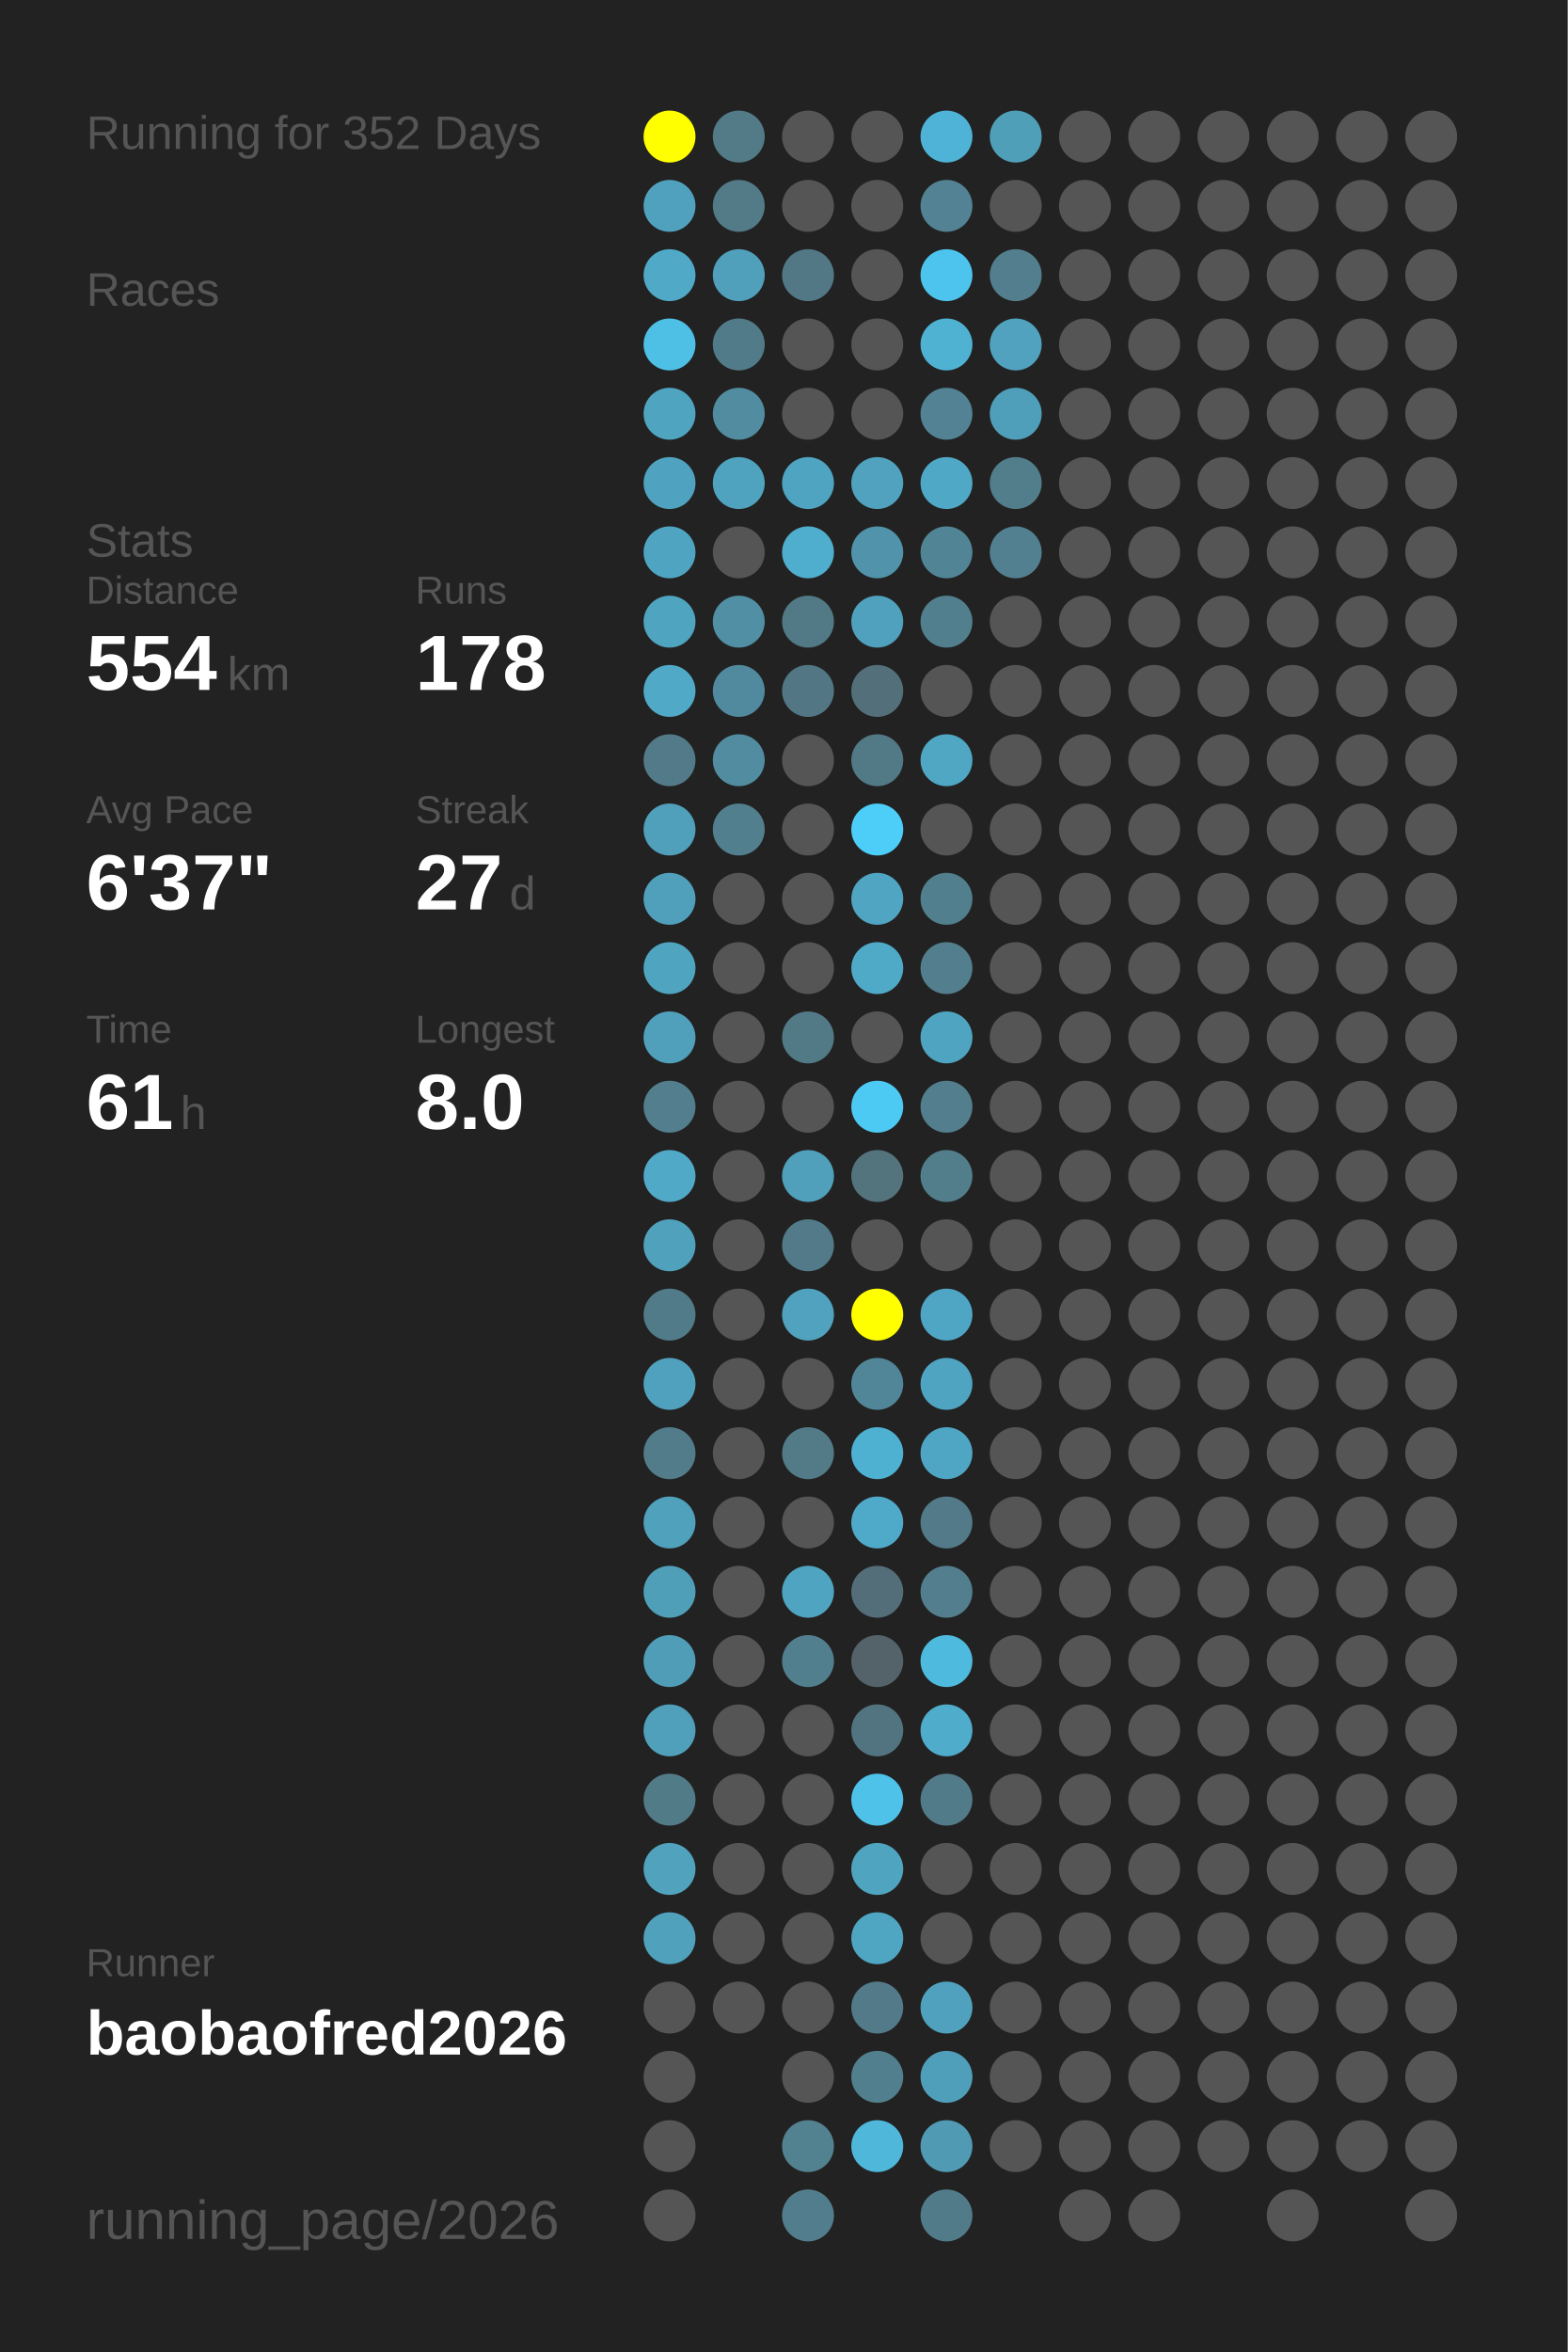
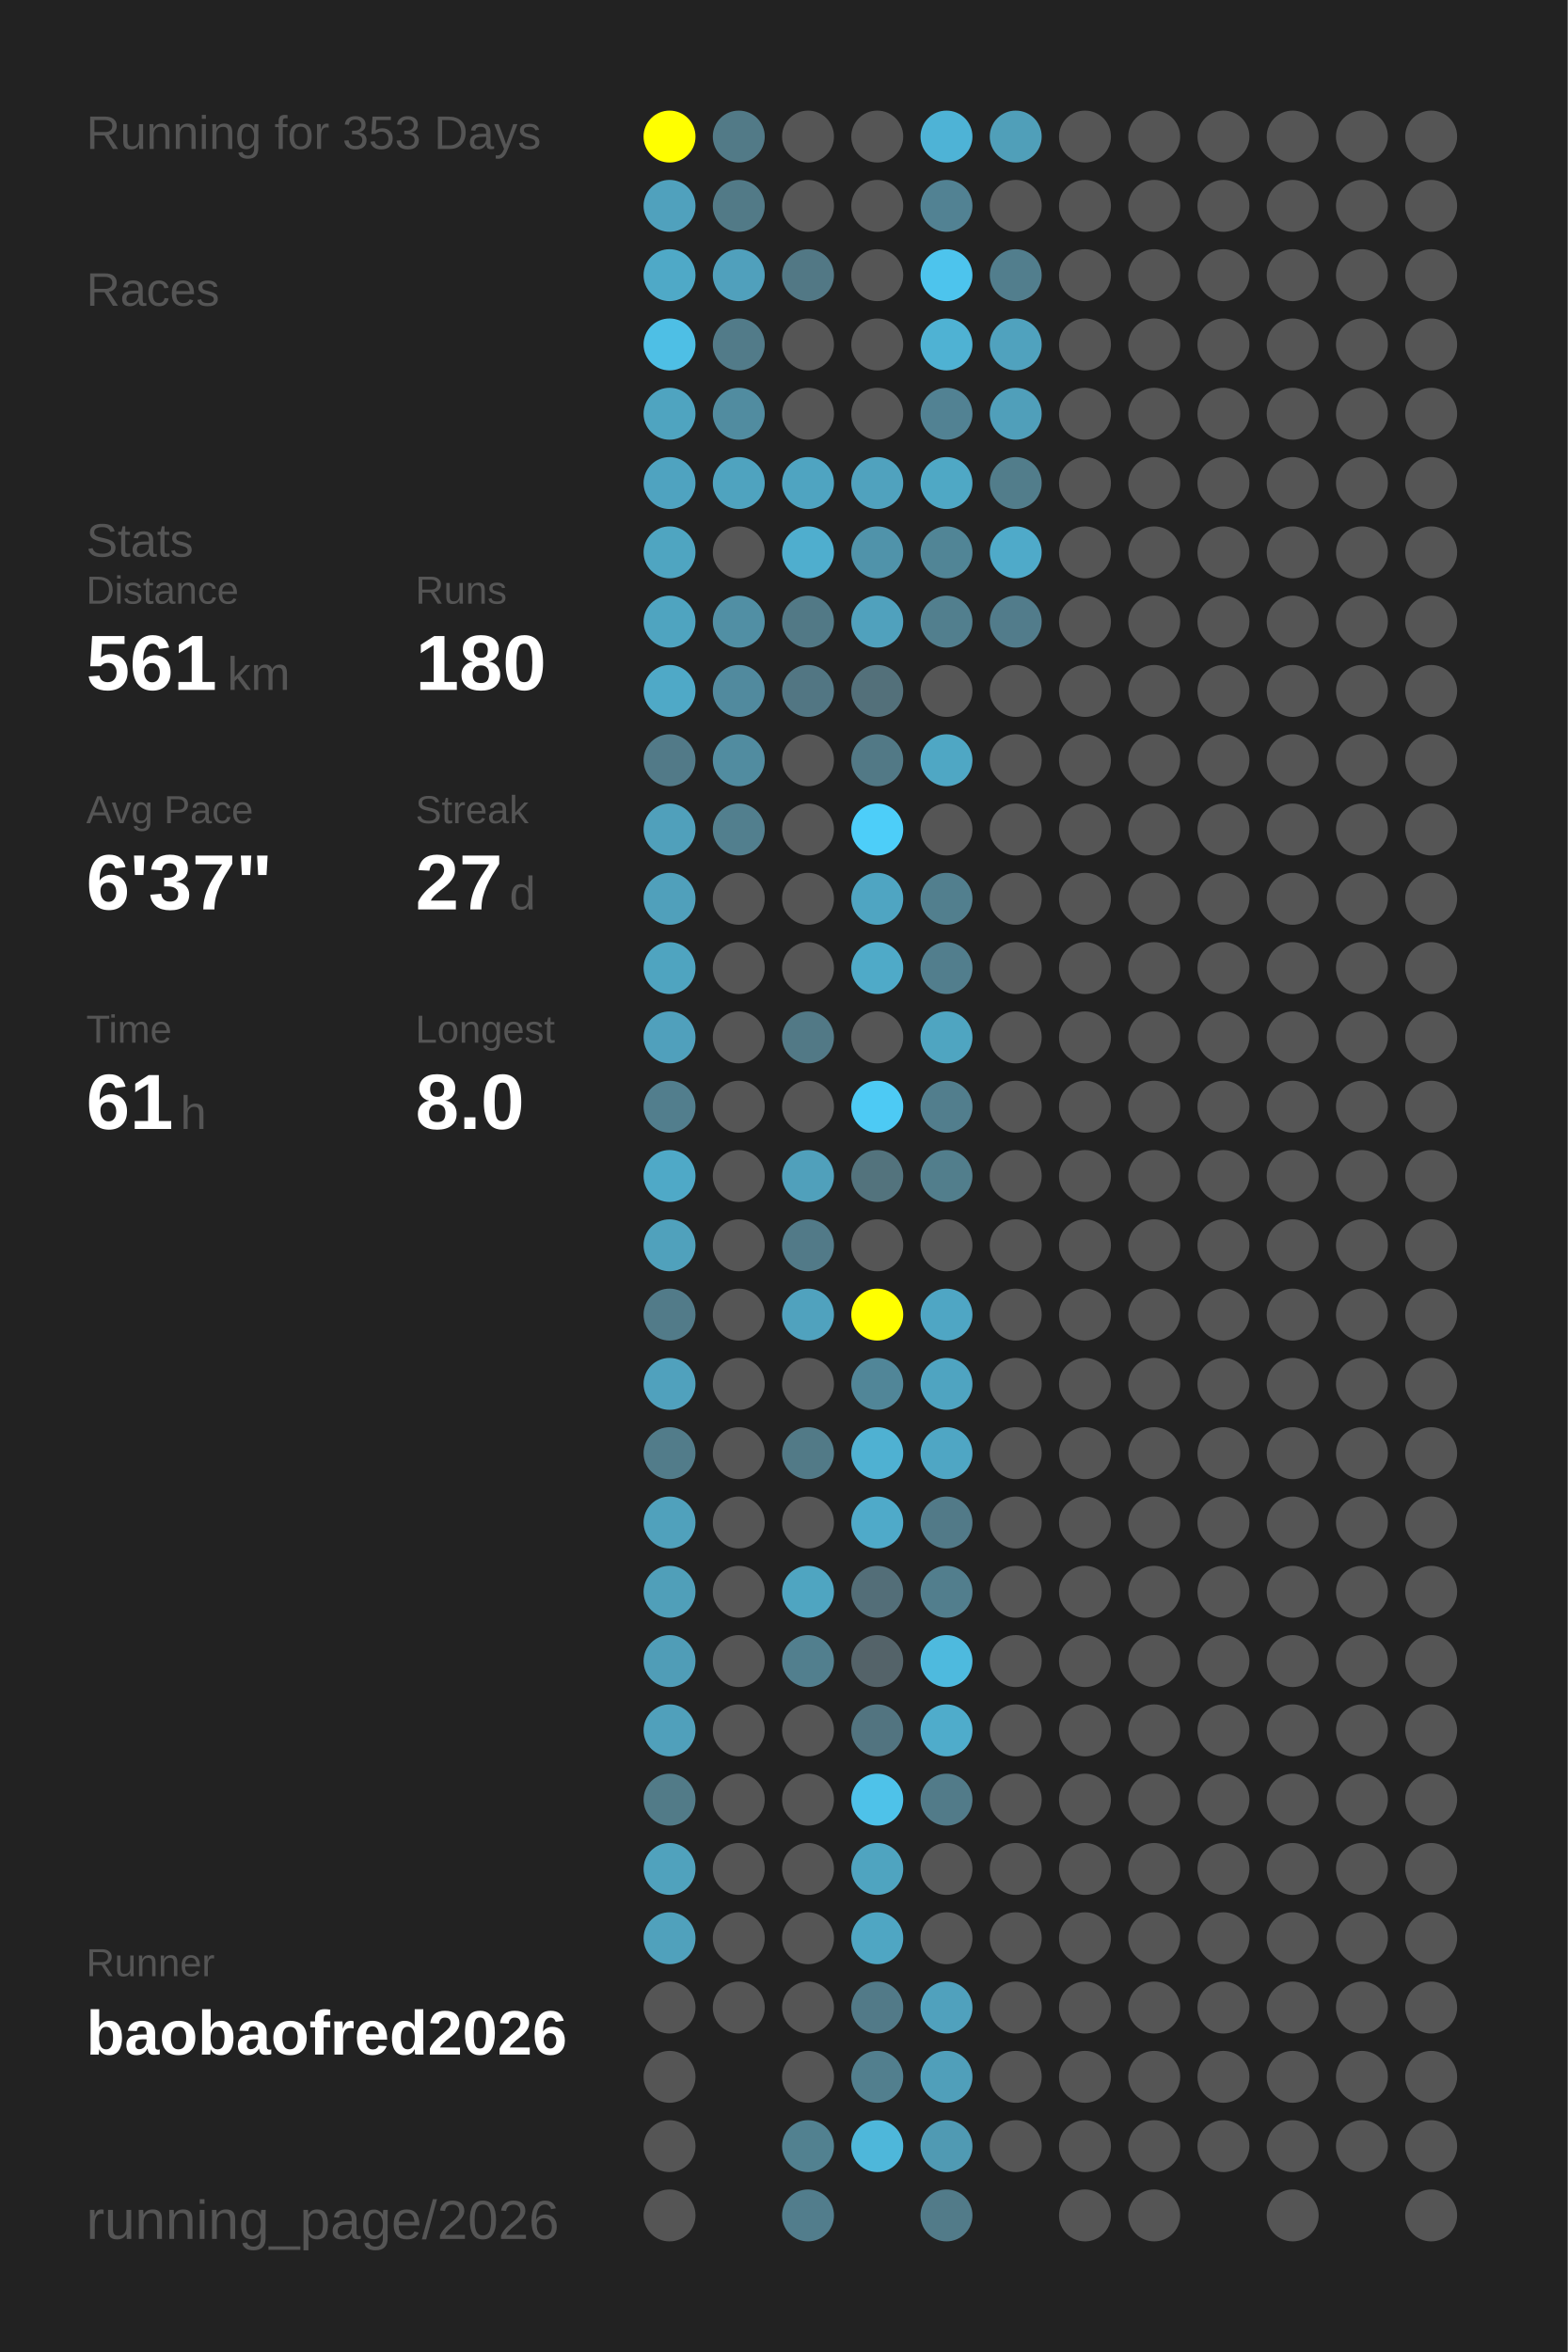
<svg xmlns="http://www.w3.org/2000/svg" baseProfile="full" height="300mm" version="1.1" viewBox="0,0,200,300" width="200mm">
  <defs />
  <rect fill="#222222" height="300" width="200" x="0" y="0" />
-   <text fill="#555555" style="font-size:6px; font-family:Arial;" x="11" y="19">Running for 352 Days</text>
+   <text fill="#555555" style="font-size:6px; font-family:Arial;" x="11" y="19">Running for 353 Days</text>
  <text fill="#555555" style="font-size:6px; font-family:Arial;" x="11" y="39">Races</text>
  <text fill="#555555" style="font-size:6px; font-family:Arial;" x="11" y="71">Stats</text>
  <text fill="#555555" style="font-size:5px; font-family:Arial;" x="11" y="77">Distance</text>
-   <text fill="#FFFFFF" style="font-size:10px; font-family:Arial; font-weight:bold;" x="11" y="88">554</text>
+   <text fill="#FFFFFF" style="font-size:10px; font-family:Arial; font-weight:bold;" x="11" y="88">561</text>
  <text fill="#555555" style="font-size:6px; font-family:Arial;" x="29" y="88">km</text>
  <text fill="#555555" style="font-size:5px; font-family:Arial;" x="53" y="77">Runs</text>
-   <text fill="#FFFFFF" style="font-size:10px; font-family:Arial; font-weight:bold;" x="53" y="88">178</text>
+   <text fill="#FFFFFF" style="font-size:10px; font-family:Arial; font-weight:bold;" x="53" y="88">180</text>
  <text fill="#555555" style="font-size:5px; font-family:Arial;" x="11" y="105">Avg Pace</text>
  <text fill="#FFFFFF" style="font-size:10px; font-family:Arial; font-weight:bold;" x="11" y="116">6'37"</text>
  <text fill="#555555" style="font-size:5px; font-family:Arial;" x="53" y="105">Streak</text>
  <text fill="#FFFFFF" style="font-size:10px; font-family:Arial; font-weight:bold;" x="53" y="116">27</text>
  <text fill="#555555" style="font-size:6px; font-family:Arial;" x="65" y="116">d</text>
  <text fill="#555555" style="font-size:5px; font-family:Arial;" x="11" y="133">Time</text>
  <text fill="#FFFFFF" style="font-size:10px; font-family:Arial; font-weight:bold;" x="11" y="144">61</text>
  <text fill="#555555" style="font-size:6px; font-family:Arial;" x="23" y="144">h</text>
  <text fill="#555555" style="font-size:5px; font-family:Arial;" x="53" y="133">Longest</text>
  <text fill="#FFFFFF" style="font-size:10px; font-family:Arial; font-weight:bold;" x="53" y="144">8.0</text>
  <text fill="#555555" style="font-size:5px; font-family:Arial;" x="11" y="252.065">Runner</text>
  <text fill="#FFFFFF" style="font-size:8px; font-family:Arial; font-weight:bold;" x="11" y="262.065">baobaofred2026</text>
  <text fill="#555555" style="font-size:7px; font-family:Arial;" x="11" y="285.581">running_page/2026</text>
  <circle cx="85.417" cy="17.419" fill="#FFFF00" r="3.312" />
  <circle cx="85.417" cy="26.258" fill="#50a1bd" r="3.312" />
  <circle cx="85.417" cy="35.097" fill="#4fa9c7" r="3.312" />
  <circle cx="85.417" cy="43.935" fill="#4ebfe5" r="3.312" />
  <circle cx="85.417" cy="52.774" fill="#4fa4c0" r="3.312" />
  <circle cx="85.417" cy="61.613" fill="#4fa3c0" r="3.312" />
  <circle cx="85.417" cy="70.452" fill="#4fa5c1" r="3.312" />
  <circle cx="85.417" cy="79.29" fill="#4fa4c0" r="3.312" />
  <circle cx="85.417" cy="88.129" fill="#4fa9c7" r="3.312" />
  <circle cx="85.417" cy="96.968" fill="#527a88" r="3.312" />
  <circle cx="85.417" cy="105.806" fill="#50a0bb" r="3.312" />
  <circle cx="85.417" cy="114.645" fill="#50a0bb" r="3.312" />
  <circle cx="85.417" cy="123.484" fill="#4fa4c0" r="3.312" />
  <circle cx="85.417" cy="132.323" fill="#50a0bc" r="3.312" />
  <circle cx="85.417" cy="141.161" fill="#527e8d" r="3.312" />
  <circle cx="85.417" cy="150" fill="#4fa9c7" r="3.312" />
  <circle cx="85.417" cy="158.839" fill="#50a1bc" r="3.312" />
  <circle cx="85.417" cy="167.677" fill="#527b89" r="3.312" />
  <circle cx="85.417" cy="176.516" fill="#50a1bd" r="3.312" />
  <circle cx="85.417" cy="185.355" fill="#527c8a" r="3.312" />
  <circle cx="85.417" cy="194.194" fill="#50a1bc" r="3.312" />
  <circle cx="85.417" cy="203.032" fill="#509fb9" r="3.312" />
  <circle cx="85.417" cy="211.871" fill="#509db7" r="3.312" />
  <circle cx="85.417" cy="220.71" fill="#50a0bb" r="3.312" />
  <circle cx="85.417" cy="229.548" fill="#527b88" r="3.312" />
  <circle cx="85.417" cy="238.387" fill="#50a2bd" r="3.312" />
  <circle cx="85.417" cy="247.226" fill="#50a1bc" r="3.312" />
  <circle cx="85.417" cy="256.065" fill="#555555" r="3.312" />
  <circle cx="85.417" cy="264.903" fill="#555555" r="3.312" />
  <circle cx="85.417" cy="273.742" fill="#555555" r="3.312" />
  <circle cx="85.417" cy="282.581" fill="#555555" r="3.312" />
  <circle cx="94.25" cy="17.419" fill="#527a87" r="3.312" />
  <circle cx="94.25" cy="26.258" fill="#527a87" r="3.312" />
  <circle cx="94.25" cy="35.097" fill="#50a0bc" r="3.312" />
  <circle cx="94.25" cy="43.935" fill="#527b89" r="3.312" />
  <circle cx="94.25" cy="52.774" fill="#518ca0" r="3.312" />
  <circle cx="94.25" cy="61.613" fill="#4fa3bf" r="3.312" />
  <circle cx="94.25" cy="70.452" fill="#555555" r="3.312" />
  <circle cx="94.25" cy="79.29" fill="#518fa4" r="3.312" />
  <circle cx="94.25" cy="88.129" fill="#518a9e" r="3.312" />
  <circle cx="94.25" cy="96.968" fill="#518ca0" r="3.312" />
  <circle cx="94.25" cy="105.806" fill="#527f8e" r="3.312" />
  <circle cx="94.25" cy="114.645" fill="#555555" r="3.312" />
  <circle cx="94.25" cy="123.484" fill="#555555" r="3.312" />
  <circle cx="94.25" cy="132.323" fill="#555555" r="3.312" />
  <circle cx="94.25" cy="141.161" fill="#555555" r="3.312" />
  <circle cx="94.25" cy="150" fill="#555555" r="3.312" />
  <circle cx="94.25" cy="158.839" fill="#555555" r="3.312" />
  <circle cx="94.25" cy="167.677" fill="#555555" r="3.312" />
  <circle cx="94.25" cy="176.516" fill="#555555" r="3.312" />
  <circle cx="94.25" cy="185.355" fill="#555555" r="3.312" />
  <circle cx="94.25" cy="194.194" fill="#555555" r="3.312" />
  <circle cx="94.25" cy="203.032" fill="#555555" r="3.312" />
  <circle cx="94.25" cy="211.871" fill="#555555" r="3.312" />
  <circle cx="94.25" cy="220.71" fill="#555555" r="3.312" />
  <circle cx="94.25" cy="229.548" fill="#555555" r="3.312" />
  <circle cx="94.25" cy="238.387" fill="#555555" r="3.312" />
  <circle cx="94.25" cy="247.226" fill="#555555" r="3.312" />
  <circle cx="94.25" cy="256.065" fill="#555555" r="3.312" />
  <circle cx="103.083" cy="17.419" fill="#555555" r="3.312" />
  <circle cx="103.083" cy="26.258" fill="#555555" r="3.312" />
  <circle cx="103.083" cy="35.097" fill="#527885" r="3.312" />
  <circle cx="103.083" cy="43.935" fill="#555555" r="3.312" />
  <circle cx="103.083" cy="52.774" fill="#555555" r="3.312" />
  <circle cx="103.083" cy="61.613" fill="#4fa4c1" r="3.312" />
  <circle cx="103.083" cy="70.452" fill="#4faece" r="3.312" />
  <circle cx="103.083" cy="79.29" fill="#527986" r="3.312" />
  <circle cx="103.083" cy="88.129" fill="#527683" r="3.312" />
  <circle cx="103.083" cy="96.968" fill="#555555" r="3.312" />
  <circle cx="103.083" cy="105.806" fill="#555555" r="3.312" />
  <circle cx="103.083" cy="114.645" fill="#555555" r="3.312" />
  <circle cx="103.083" cy="123.484" fill="#555555" r="3.312" />
  <circle cx="103.083" cy="132.323" fill="#527986" r="3.312" />
  <circle cx="103.083" cy="141.161" fill="#555555" r="3.312" />
  <circle cx="103.083" cy="150" fill="#50a0bb" r="3.312" />
  <circle cx="103.083" cy="158.839" fill="#527a88" r="3.312" />
  <circle cx="103.083" cy="167.677" fill="#50a2be" r="3.312" />
  <circle cx="103.083" cy="176.516" fill="#555555" r="3.312" />
  <circle cx="103.083" cy="185.355" fill="#527a87" r="3.312" />
  <circle cx="103.083" cy="194.194" fill="#555555" r="3.312" />
  <circle cx="103.083" cy="203.032" fill="#4fa5c1" r="3.312" />
  <circle cx="103.083" cy="211.871" fill="#527f8e" r="3.312" />
  <circle cx="103.083" cy="220.71" fill="#555555" r="3.312" />
  <circle cx="103.083" cy="229.548" fill="#555555" r="3.312" />
  <circle cx="103.083" cy="238.387" fill="#555555" r="3.312" />
  <circle cx="103.083" cy="247.226" fill="#555555" r="3.312" />
  <circle cx="103.083" cy="256.065" fill="#555555" r="3.312" />
  <circle cx="103.083" cy="264.903" fill="#555555" r="3.312" />
  <circle cx="103.083" cy="273.742" fill="#528190" r="3.312" />
  <circle cx="103.083" cy="282.581" fill="#527d8c" r="3.312" />
  <circle cx="111.917" cy="17.419" fill="#555555" r="3.312" />
  <circle cx="111.917" cy="26.258" fill="#555555" r="3.312" />
  <circle cx="111.917" cy="35.097" fill="#555555" r="3.312" />
  <circle cx="111.917" cy="43.935" fill="#555555" r="3.312" />
  <circle cx="111.917" cy="52.774" fill="#555555" r="3.312" />
  <circle cx="111.917" cy="61.613" fill="#50a2be" r="3.312" />
  <circle cx="111.917" cy="70.452" fill="#5093aa" r="3.312" />
  <circle cx="111.917" cy="79.29" fill="#50a1bd" r="3.312" />
  <circle cx="111.917" cy="88.129" fill="#53707a" r="3.312" />
  <circle cx="111.917" cy="96.968" fill="#527986" r="3.312" />
  <circle cx="111.917" cy="105.806" fill="#4dcef9" r="3.312" />
  <circle cx="111.917" cy="114.645" fill="#4fa5c2" r="3.312" />
  <circle cx="111.917" cy="123.484" fill="#4faac8" r="3.312" />
  <circle cx="111.917" cy="132.323" fill="#555555" r="3.312" />
  <circle cx="111.917" cy="141.161" fill="#4dcaf4" r="3.312" />
  <circle cx="111.917" cy="150" fill="#53737d" r="3.312" />
  <circle cx="111.917" cy="158.839" fill="#555555" r="3.312" />
  <circle cx="111.917" cy="167.677" fill="#FFFF00" r="3.312" />
  <circle cx="111.917" cy="176.516" fill="#518698" r="3.312" />
  <circle cx="111.917" cy="185.355" fill="#4fb1d2" r="3.312" />
  <circle cx="111.917" cy="194.194" fill="#4faac9" r="3.312" />
  <circle cx="111.917" cy="203.032" fill="#536e78" r="3.312" />
  <circle cx="111.917" cy="211.871" fill="#546369" r="3.312" />
  <circle cx="111.917" cy="220.71" fill="#527480" r="3.312" />
  <circle cx="111.917" cy="229.548" fill="#4ec2e9" r="3.312" />
  <circle cx="111.917" cy="238.387" fill="#4fa4c0" r="3.312" />
  <circle cx="111.917" cy="247.226" fill="#4fa6c3" r="3.312" />
  <circle cx="111.917" cy="256.065" fill="#527a88" r="3.312" />
  <circle cx="111.917" cy="264.903" fill="#527f8e" r="3.312" />
  <circle cx="111.917" cy="273.742" fill="#4eb7da" r="3.312" />
  <circle cx="120.75" cy="17.419" fill="#4eb3d6" r="3.312" />
  <circle cx="120.75" cy="26.258" fill="#528293" r="3.312" />
  <circle cx="120.75" cy="35.097" fill="#4dc4ed" r="3.312" />
  <circle cx="120.75" cy="43.935" fill="#4fb2d3" r="3.312" />
  <circle cx="120.75" cy="52.774" fill="#528293" r="3.312" />
  <circle cx="120.75" cy="61.613" fill="#4fa8c5" r="3.312" />
  <circle cx="120.75" cy="70.452" fill="#518596" r="3.312" />
  <circle cx="120.75" cy="79.29" fill="#527f8e" r="3.312" />
  <circle cx="120.75" cy="88.129" fill="#555555" r="3.312" />
  <circle cx="120.75" cy="96.968" fill="#4fa7c4" r="3.312" />
  <circle cx="120.75" cy="105.806" fill="#555555" r="3.312" />
  <circle cx="120.75" cy="114.645" fill="#527f8e" r="3.312" />
  <circle cx="120.75" cy="123.484" fill="#527e8d" r="3.312" />
  <circle cx="120.75" cy="132.323" fill="#4fa5c1" r="3.312" />
  <circle cx="120.75" cy="141.161" fill="#527e8d" r="3.312" />
  <circle cx="120.75" cy="150" fill="#527e8c" r="3.312" />
  <circle cx="120.75" cy="158.839" fill="#555555" r="3.312" />
  <circle cx="120.75" cy="167.677" fill="#4fa6c4" r="3.312" />
  <circle cx="120.75" cy="176.516" fill="#4fa4c1" r="3.312" />
  <circle cx="120.75" cy="185.355" fill="#4fa6c4" r="3.312" />
  <circle cx="120.75" cy="194.194" fill="#527a88" r="3.312" />
  <circle cx="120.75" cy="203.032" fill="#527e8d" r="3.312" />
  <circle cx="120.75" cy="211.871" fill="#4ebade" r="3.312" />
  <circle cx="120.75" cy="220.71" fill="#4faccb" r="3.312" />
  <circle cx="120.75" cy="229.548" fill="#527b89" r="3.312" />
  <circle cx="120.75" cy="238.387" fill="#555555" r="3.312" />
  <circle cx="120.75" cy="247.226" fill="#555555" r="3.312" />
  <circle cx="120.75" cy="256.065" fill="#50a1bd" r="3.312" />
  <circle cx="120.75" cy="264.903" fill="#509fba" r="3.312" />
  <circle cx="120.75" cy="273.742" fill="#509ab3" r="3.312" />
  <circle cx="120.75" cy="282.581" fill="#527b89" r="3.312" />
  <circle cx="129.583" cy="17.419" fill="#509fb9" r="3.312" />
  <circle cx="129.583" cy="26.258" fill="#555555" r="3.312" />
  <circle cx="129.583" cy="35.097" fill="#527e8d" r="3.312" />
  <circle cx="129.583" cy="43.935" fill="#50a2be" r="3.312" />
  <circle cx="129.583" cy="52.774" fill="#509fba" r="3.312" />
  <circle cx="129.583" cy="61.613" fill="#527d8b" r="3.312" />
-   <circle cx="129.583" cy="70.452" fill="#528090" r="3.312" />
-   <circle cx="129.583" cy="79.29" fill="#555555" r="3.312" />
+   <circle cx="129.583" cy="70.452" fill="#4faac9" r="3.312" />
+   <circle cx="129.583" cy="79.29" fill="#527c8b" r="3.312" />
  <circle cx="129.583" cy="88.129" fill="#555555" r="3.312" />
  <circle cx="129.583" cy="96.968" fill="#555555" r="3.312" />
  <circle cx="129.583" cy="105.806" fill="#555555" r="3.312" />
  <circle cx="129.583" cy="114.645" fill="#555555" r="3.312" />
  <circle cx="129.583" cy="123.484" fill="#555555" r="3.312" />
  <circle cx="129.583" cy="132.323" fill="#555555" r="3.312" />
  <circle cx="129.583" cy="141.161" fill="#555555" r="3.312" />
  <circle cx="129.583" cy="150" fill="#555555" r="3.312" />
  <circle cx="129.583" cy="158.839" fill="#555555" r="3.312" />
  <circle cx="129.583" cy="167.677" fill="#555555" r="3.312" />
  <circle cx="129.583" cy="176.516" fill="#555555" r="3.312" />
  <circle cx="129.583" cy="185.355" fill="#555555" r="3.312" />
  <circle cx="129.583" cy="194.194" fill="#555555" r="3.312" />
  <circle cx="129.583" cy="203.032" fill="#555555" r="3.312" />
  <circle cx="129.583" cy="211.871" fill="#555555" r="3.312" />
  <circle cx="129.583" cy="220.71" fill="#555555" r="3.312" />
  <circle cx="129.583" cy="229.548" fill="#555555" r="3.312" />
  <circle cx="129.583" cy="238.387" fill="#555555" r="3.312" />
  <circle cx="129.583" cy="247.226" fill="#555555" r="3.312" />
  <circle cx="129.583" cy="256.065" fill="#555555" r="3.312" />
  <circle cx="129.583" cy="264.903" fill="#555555" r="3.312" />
  <circle cx="129.583" cy="273.742" fill="#555555" r="3.312" />
  <circle cx="138.417" cy="17.419" fill="#555555" r="3.312" />
  <circle cx="138.417" cy="26.258" fill="#555555" r="3.312" />
  <circle cx="138.417" cy="35.097" fill="#555555" r="3.312" />
  <circle cx="138.417" cy="43.935" fill="#555555" r="3.312" />
  <circle cx="138.417" cy="52.774" fill="#555555" r="3.312" />
  <circle cx="138.417" cy="61.613" fill="#555555" r="3.312" />
  <circle cx="138.417" cy="70.452" fill="#555555" r="3.312" />
  <circle cx="138.417" cy="79.29" fill="#555555" r="3.312" />
  <circle cx="138.417" cy="88.129" fill="#555555" r="3.312" />
  <circle cx="138.417" cy="96.968" fill="#555555" r="3.312" />
  <circle cx="138.417" cy="105.806" fill="#555555" r="3.312" />
  <circle cx="138.417" cy="114.645" fill="#555555" r="3.312" />
  <circle cx="138.417" cy="123.484" fill="#555555" r="3.312" />
  <circle cx="138.417" cy="132.323" fill="#555555" r="3.312" />
  <circle cx="138.417" cy="141.161" fill="#555555" r="3.312" />
  <circle cx="138.417" cy="150" fill="#555555" r="3.312" />
  <circle cx="138.417" cy="158.839" fill="#555555" r="3.312" />
  <circle cx="138.417" cy="167.677" fill="#555555" r="3.312" />
  <circle cx="138.417" cy="176.516" fill="#555555" r="3.312" />
  <circle cx="138.417" cy="185.355" fill="#555555" r="3.312" />
  <circle cx="138.417" cy="194.194" fill="#555555" r="3.312" />
  <circle cx="138.417" cy="203.032" fill="#555555" r="3.312" />
  <circle cx="138.417" cy="211.871" fill="#555555" r="3.312" />
  <circle cx="138.417" cy="220.71" fill="#555555" r="3.312" />
  <circle cx="138.417" cy="229.548" fill="#555555" r="3.312" />
  <circle cx="138.417" cy="238.387" fill="#555555" r="3.312" />
  <circle cx="138.417" cy="247.226" fill="#555555" r="3.312" />
  <circle cx="138.417" cy="256.065" fill="#555555" r="3.312" />
  <circle cx="138.417" cy="264.903" fill="#555555" r="3.312" />
  <circle cx="138.417" cy="273.742" fill="#555555" r="3.312" />
  <circle cx="138.417" cy="282.581" fill="#555555" r="3.312" />
  <circle cx="147.25" cy="17.419" fill="#555555" r="3.312" />
  <circle cx="147.25" cy="26.258" fill="#555555" r="3.312" />
  <circle cx="147.25" cy="35.097" fill="#555555" r="3.312" />
  <circle cx="147.25" cy="43.935" fill="#555555" r="3.312" />
  <circle cx="147.25" cy="52.774" fill="#555555" r="3.312" />
  <circle cx="147.25" cy="61.613" fill="#555555" r="3.312" />
  <circle cx="147.25" cy="70.452" fill="#555555" r="3.312" />
  <circle cx="147.25" cy="79.29" fill="#555555" r="3.312" />
  <circle cx="147.25" cy="88.129" fill="#555555" r="3.312" />
  <circle cx="147.25" cy="96.968" fill="#555555" r="3.312" />
  <circle cx="147.25" cy="105.806" fill="#555555" r="3.312" />
  <circle cx="147.25" cy="114.645" fill="#555555" r="3.312" />
  <circle cx="147.25" cy="123.484" fill="#555555" r="3.312" />
  <circle cx="147.25" cy="132.323" fill="#555555" r="3.312" />
  <circle cx="147.25" cy="141.161" fill="#555555" r="3.312" />
  <circle cx="147.25" cy="150" fill="#555555" r="3.312" />
  <circle cx="147.25" cy="158.839" fill="#555555" r="3.312" />
  <circle cx="147.25" cy="167.677" fill="#555555" r="3.312" />
  <circle cx="147.25" cy="176.516" fill="#555555" r="3.312" />
  <circle cx="147.25" cy="185.355" fill="#555555" r="3.312" />
  <circle cx="147.25" cy="194.194" fill="#555555" r="3.312" />
  <circle cx="147.25" cy="203.032" fill="#555555" r="3.312" />
  <circle cx="147.25" cy="211.871" fill="#555555" r="3.312" />
  <circle cx="147.25" cy="220.71" fill="#555555" r="3.312" />
  <circle cx="147.25" cy="229.548" fill="#555555" r="3.312" />
  <circle cx="147.25" cy="238.387" fill="#555555" r="3.312" />
  <circle cx="147.25" cy="247.226" fill="#555555" r="3.312" />
  <circle cx="147.25" cy="256.065" fill="#555555" r="3.312" />
  <circle cx="147.25" cy="264.903" fill="#555555" r="3.312" />
  <circle cx="147.25" cy="273.742" fill="#555555" r="3.312" />
  <circle cx="147.25" cy="282.581" fill="#555555" r="3.312" />
  <circle cx="156.083" cy="17.419" fill="#555555" r="3.312" />
  <circle cx="156.083" cy="26.258" fill="#555555" r="3.312" />
  <circle cx="156.083" cy="35.097" fill="#555555" r="3.312" />
  <circle cx="156.083" cy="43.935" fill="#555555" r="3.312" />
  <circle cx="156.083" cy="52.774" fill="#555555" r="3.312" />
  <circle cx="156.083" cy="61.613" fill="#555555" r="3.312" />
  <circle cx="156.083" cy="70.452" fill="#555555" r="3.312" />
  <circle cx="156.083" cy="79.29" fill="#555555" r="3.312" />
  <circle cx="156.083" cy="88.129" fill="#555555" r="3.312" />
  <circle cx="156.083" cy="96.968" fill="#555555" r="3.312" />
  <circle cx="156.083" cy="105.806" fill="#555555" r="3.312" />
  <circle cx="156.083" cy="114.645" fill="#555555" r="3.312" />
  <circle cx="156.083" cy="123.484" fill="#555555" r="3.312" />
  <circle cx="156.083" cy="132.323" fill="#555555" r="3.312" />
  <circle cx="156.083" cy="141.161" fill="#555555" r="3.312" />
  <circle cx="156.083" cy="150" fill="#555555" r="3.312" />
  <circle cx="156.083" cy="158.839" fill="#555555" r="3.312" />
  <circle cx="156.083" cy="167.677" fill="#555555" r="3.312" />
  <circle cx="156.083" cy="176.516" fill="#555555" r="3.312" />
  <circle cx="156.083" cy="185.355" fill="#555555" r="3.312" />
  <circle cx="156.083" cy="194.194" fill="#555555" r="3.312" />
  <circle cx="156.083" cy="203.032" fill="#555555" r="3.312" />
  <circle cx="156.083" cy="211.871" fill="#555555" r="3.312" />
  <circle cx="156.083" cy="220.71" fill="#555555" r="3.312" />
  <circle cx="156.083" cy="229.548" fill="#555555" r="3.312" />
  <circle cx="156.083" cy="238.387" fill="#555555" r="3.312" />
  <circle cx="156.083" cy="247.226" fill="#555555" r="3.312" />
  <circle cx="156.083" cy="256.065" fill="#555555" r="3.312" />
  <circle cx="156.083" cy="264.903" fill="#555555" r="3.312" />
  <circle cx="156.083" cy="273.742" fill="#555555" r="3.312" />
  <circle cx="164.917" cy="17.419" fill="#555555" r="3.312" />
  <circle cx="164.917" cy="26.258" fill="#555555" r="3.312" />
  <circle cx="164.917" cy="35.097" fill="#555555" r="3.312" />
  <circle cx="164.917" cy="43.935" fill="#555555" r="3.312" />
  <circle cx="164.917" cy="52.774" fill="#555555" r="3.312" />
  <circle cx="164.917" cy="61.613" fill="#555555" r="3.312" />
  <circle cx="164.917" cy="70.452" fill="#555555" r="3.312" />
  <circle cx="164.917" cy="79.29" fill="#555555" r="3.312" />
  <circle cx="164.917" cy="88.129" fill="#555555" r="3.312" />
  <circle cx="164.917" cy="96.968" fill="#555555" r="3.312" />
  <circle cx="164.917" cy="105.806" fill="#555555" r="3.312" />
  <circle cx="164.917" cy="114.645" fill="#555555" r="3.312" />
  <circle cx="164.917" cy="123.484" fill="#555555" r="3.312" />
  <circle cx="164.917" cy="132.323" fill="#555555" r="3.312" />
  <circle cx="164.917" cy="141.161" fill="#555555" r="3.312" />
  <circle cx="164.917" cy="150" fill="#555555" r="3.312" />
  <circle cx="164.917" cy="158.839" fill="#555555" r="3.312" />
  <circle cx="164.917" cy="167.677" fill="#555555" r="3.312" />
  <circle cx="164.917" cy="176.516" fill="#555555" r="3.312" />
  <circle cx="164.917" cy="185.355" fill="#555555" r="3.312" />
  <circle cx="164.917" cy="194.194" fill="#555555" r="3.312" />
  <circle cx="164.917" cy="203.032" fill="#555555" r="3.312" />
  <circle cx="164.917" cy="211.871" fill="#555555" r="3.312" />
  <circle cx="164.917" cy="220.71" fill="#555555" r="3.312" />
  <circle cx="164.917" cy="229.548" fill="#555555" r="3.312" />
  <circle cx="164.917" cy="238.387" fill="#555555" r="3.312" />
  <circle cx="164.917" cy="247.226" fill="#555555" r="3.312" />
  <circle cx="164.917" cy="256.065" fill="#555555" r="3.312" />
  <circle cx="164.917" cy="264.903" fill="#555555" r="3.312" />
  <circle cx="164.917" cy="273.742" fill="#555555" r="3.312" />
  <circle cx="164.917" cy="282.581" fill="#555555" r="3.312" />
  <circle cx="173.75" cy="17.419" fill="#555555" r="3.312" />
  <circle cx="173.75" cy="26.258" fill="#555555" r="3.312" />
  <circle cx="173.75" cy="35.097" fill="#555555" r="3.312" />
  <circle cx="173.75" cy="43.935" fill="#555555" r="3.312" />
  <circle cx="173.75" cy="52.774" fill="#555555" r="3.312" />
  <circle cx="173.75" cy="61.613" fill="#555555" r="3.312" />
  <circle cx="173.75" cy="70.452" fill="#555555" r="3.312" />
  <circle cx="173.75" cy="79.29" fill="#555555" r="3.312" />
  <circle cx="173.75" cy="88.129" fill="#555555" r="3.312" />
  <circle cx="173.75" cy="96.968" fill="#555555" r="3.312" />
  <circle cx="173.75" cy="105.806" fill="#555555" r="3.312" />
  <circle cx="173.75" cy="114.645" fill="#555555" r="3.312" />
  <circle cx="173.75" cy="123.484" fill="#555555" r="3.312" />
  <circle cx="173.75" cy="132.323" fill="#555555" r="3.312" />
  <circle cx="173.75" cy="141.161" fill="#555555" r="3.312" />
  <circle cx="173.75" cy="150" fill="#555555" r="3.312" />
  <circle cx="173.75" cy="158.839" fill="#555555" r="3.312" />
  <circle cx="173.75" cy="167.677" fill="#555555" r="3.312" />
  <circle cx="173.75" cy="176.516" fill="#555555" r="3.312" />
  <circle cx="173.75" cy="185.355" fill="#555555" r="3.312" />
  <circle cx="173.75" cy="194.194" fill="#555555" r="3.312" />
  <circle cx="173.75" cy="203.032" fill="#555555" r="3.312" />
  <circle cx="173.75" cy="211.871" fill="#555555" r="3.312" />
  <circle cx="173.75" cy="220.71" fill="#555555" r="3.312" />
  <circle cx="173.75" cy="229.548" fill="#555555" r="3.312" />
  <circle cx="173.75" cy="238.387" fill="#555555" r="3.312" />
  <circle cx="173.75" cy="247.226" fill="#555555" r="3.312" />
  <circle cx="173.75" cy="256.065" fill="#555555" r="3.312" />
  <circle cx="173.75" cy="264.903" fill="#555555" r="3.312" />
  <circle cx="173.75" cy="273.742" fill="#555555" r="3.312" />
  <circle cx="182.583" cy="17.419" fill="#555555" r="3.312" />
  <circle cx="182.583" cy="26.258" fill="#555555" r="3.312" />
  <circle cx="182.583" cy="35.097" fill="#555555" r="3.312" />
  <circle cx="182.583" cy="43.935" fill="#555555" r="3.312" />
  <circle cx="182.583" cy="52.774" fill="#555555" r="3.312" />
  <circle cx="182.583" cy="61.613" fill="#555555" r="3.312" />
  <circle cx="182.583" cy="70.452" fill="#555555" r="3.312" />
  <circle cx="182.583" cy="79.29" fill="#555555" r="3.312" />
  <circle cx="182.583" cy="88.129" fill="#555555" r="3.312" />
  <circle cx="182.583" cy="96.968" fill="#555555" r="3.312" />
  <circle cx="182.583" cy="105.806" fill="#555555" r="3.312" />
  <circle cx="182.583" cy="114.645" fill="#555555" r="3.312" />
  <circle cx="182.583" cy="123.484" fill="#555555" r="3.312" />
  <circle cx="182.583" cy="132.323" fill="#555555" r="3.312" />
  <circle cx="182.583" cy="141.161" fill="#555555" r="3.312" />
  <circle cx="182.583" cy="150" fill="#555555" r="3.312" />
  <circle cx="182.583" cy="158.839" fill="#555555" r="3.312" />
  <circle cx="182.583" cy="167.677" fill="#555555" r="3.312" />
  <circle cx="182.583" cy="176.516" fill="#555555" r="3.312" />
  <circle cx="182.583" cy="185.355" fill="#555555" r="3.312" />
  <circle cx="182.583" cy="194.194" fill="#555555" r="3.312" />
  <circle cx="182.583" cy="203.032" fill="#555555" r="3.312" />
  <circle cx="182.583" cy="211.871" fill="#555555" r="3.312" />
  <circle cx="182.583" cy="220.71" fill="#555555" r="3.312" />
  <circle cx="182.583" cy="229.548" fill="#555555" r="3.312" />
  <circle cx="182.583" cy="238.387" fill="#555555" r="3.312" />
  <circle cx="182.583" cy="247.226" fill="#555555" r="3.312" />
  <circle cx="182.583" cy="256.065" fill="#555555" r="3.312" />
  <circle cx="182.583" cy="264.903" fill="#555555" r="3.312" />
  <circle cx="182.583" cy="273.742" fill="#555555" r="3.312" />
  <circle cx="182.583" cy="282.581" fill="#555555" r="3.312" />
</svg>
